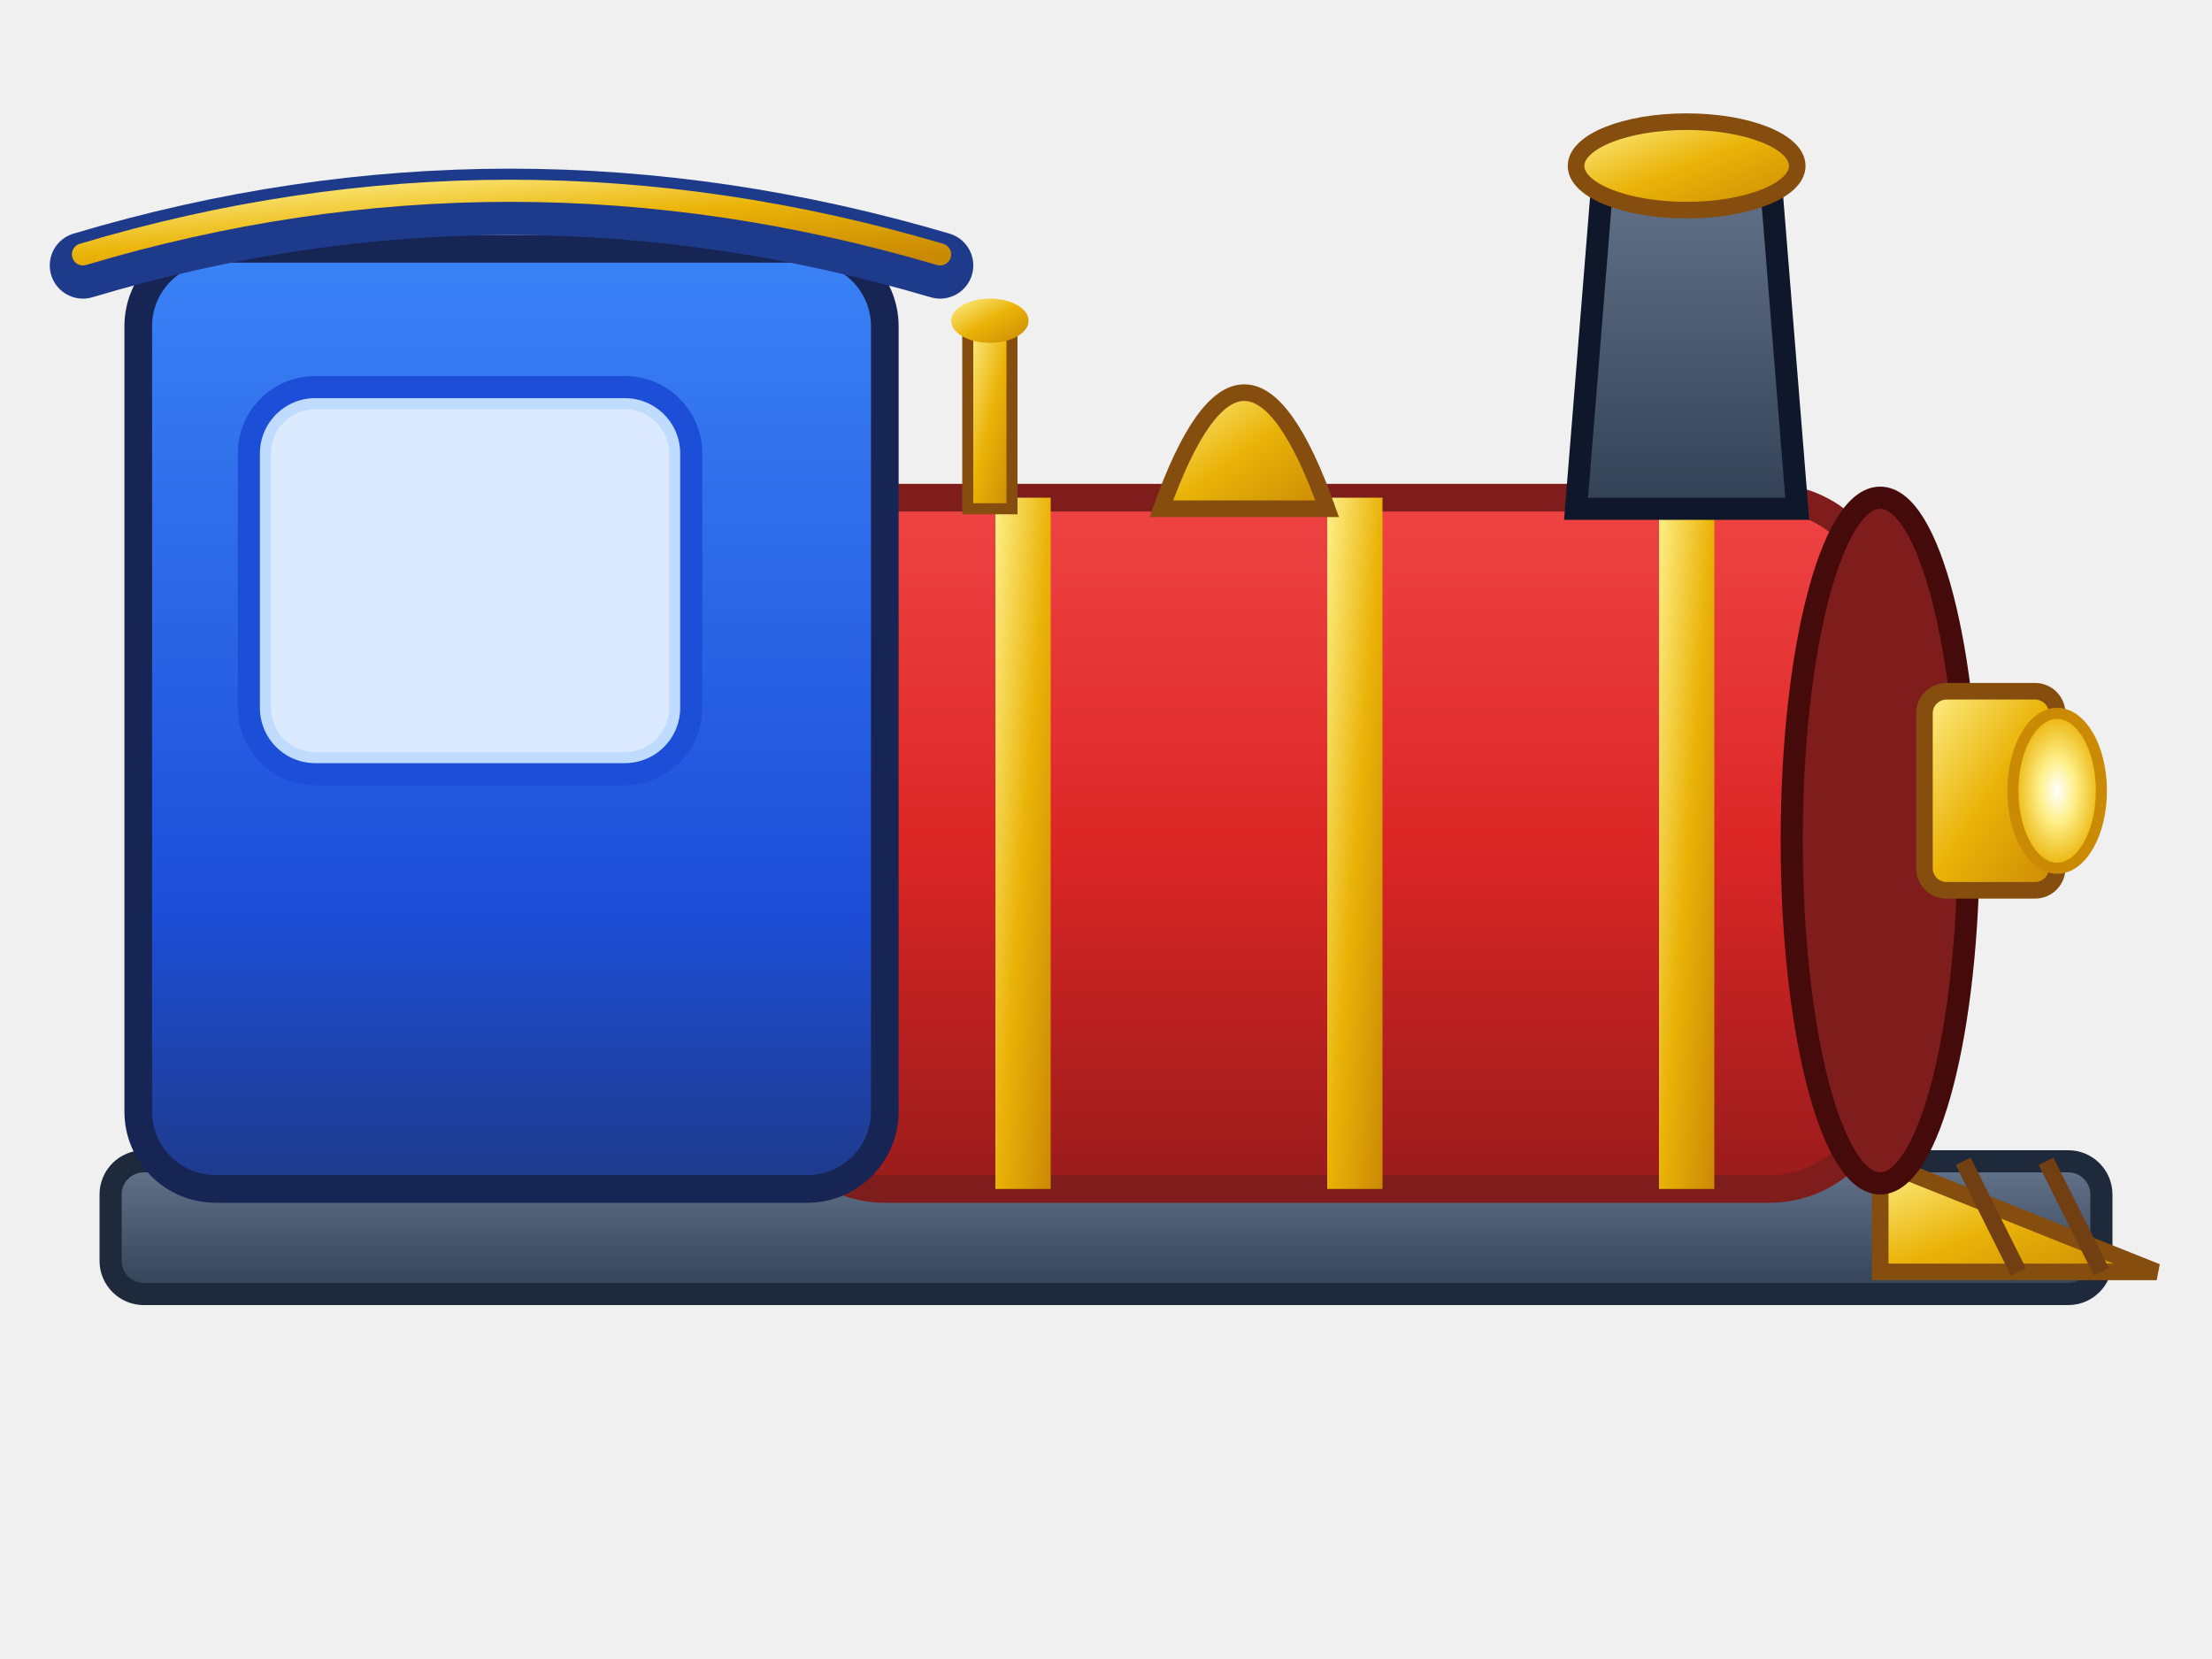
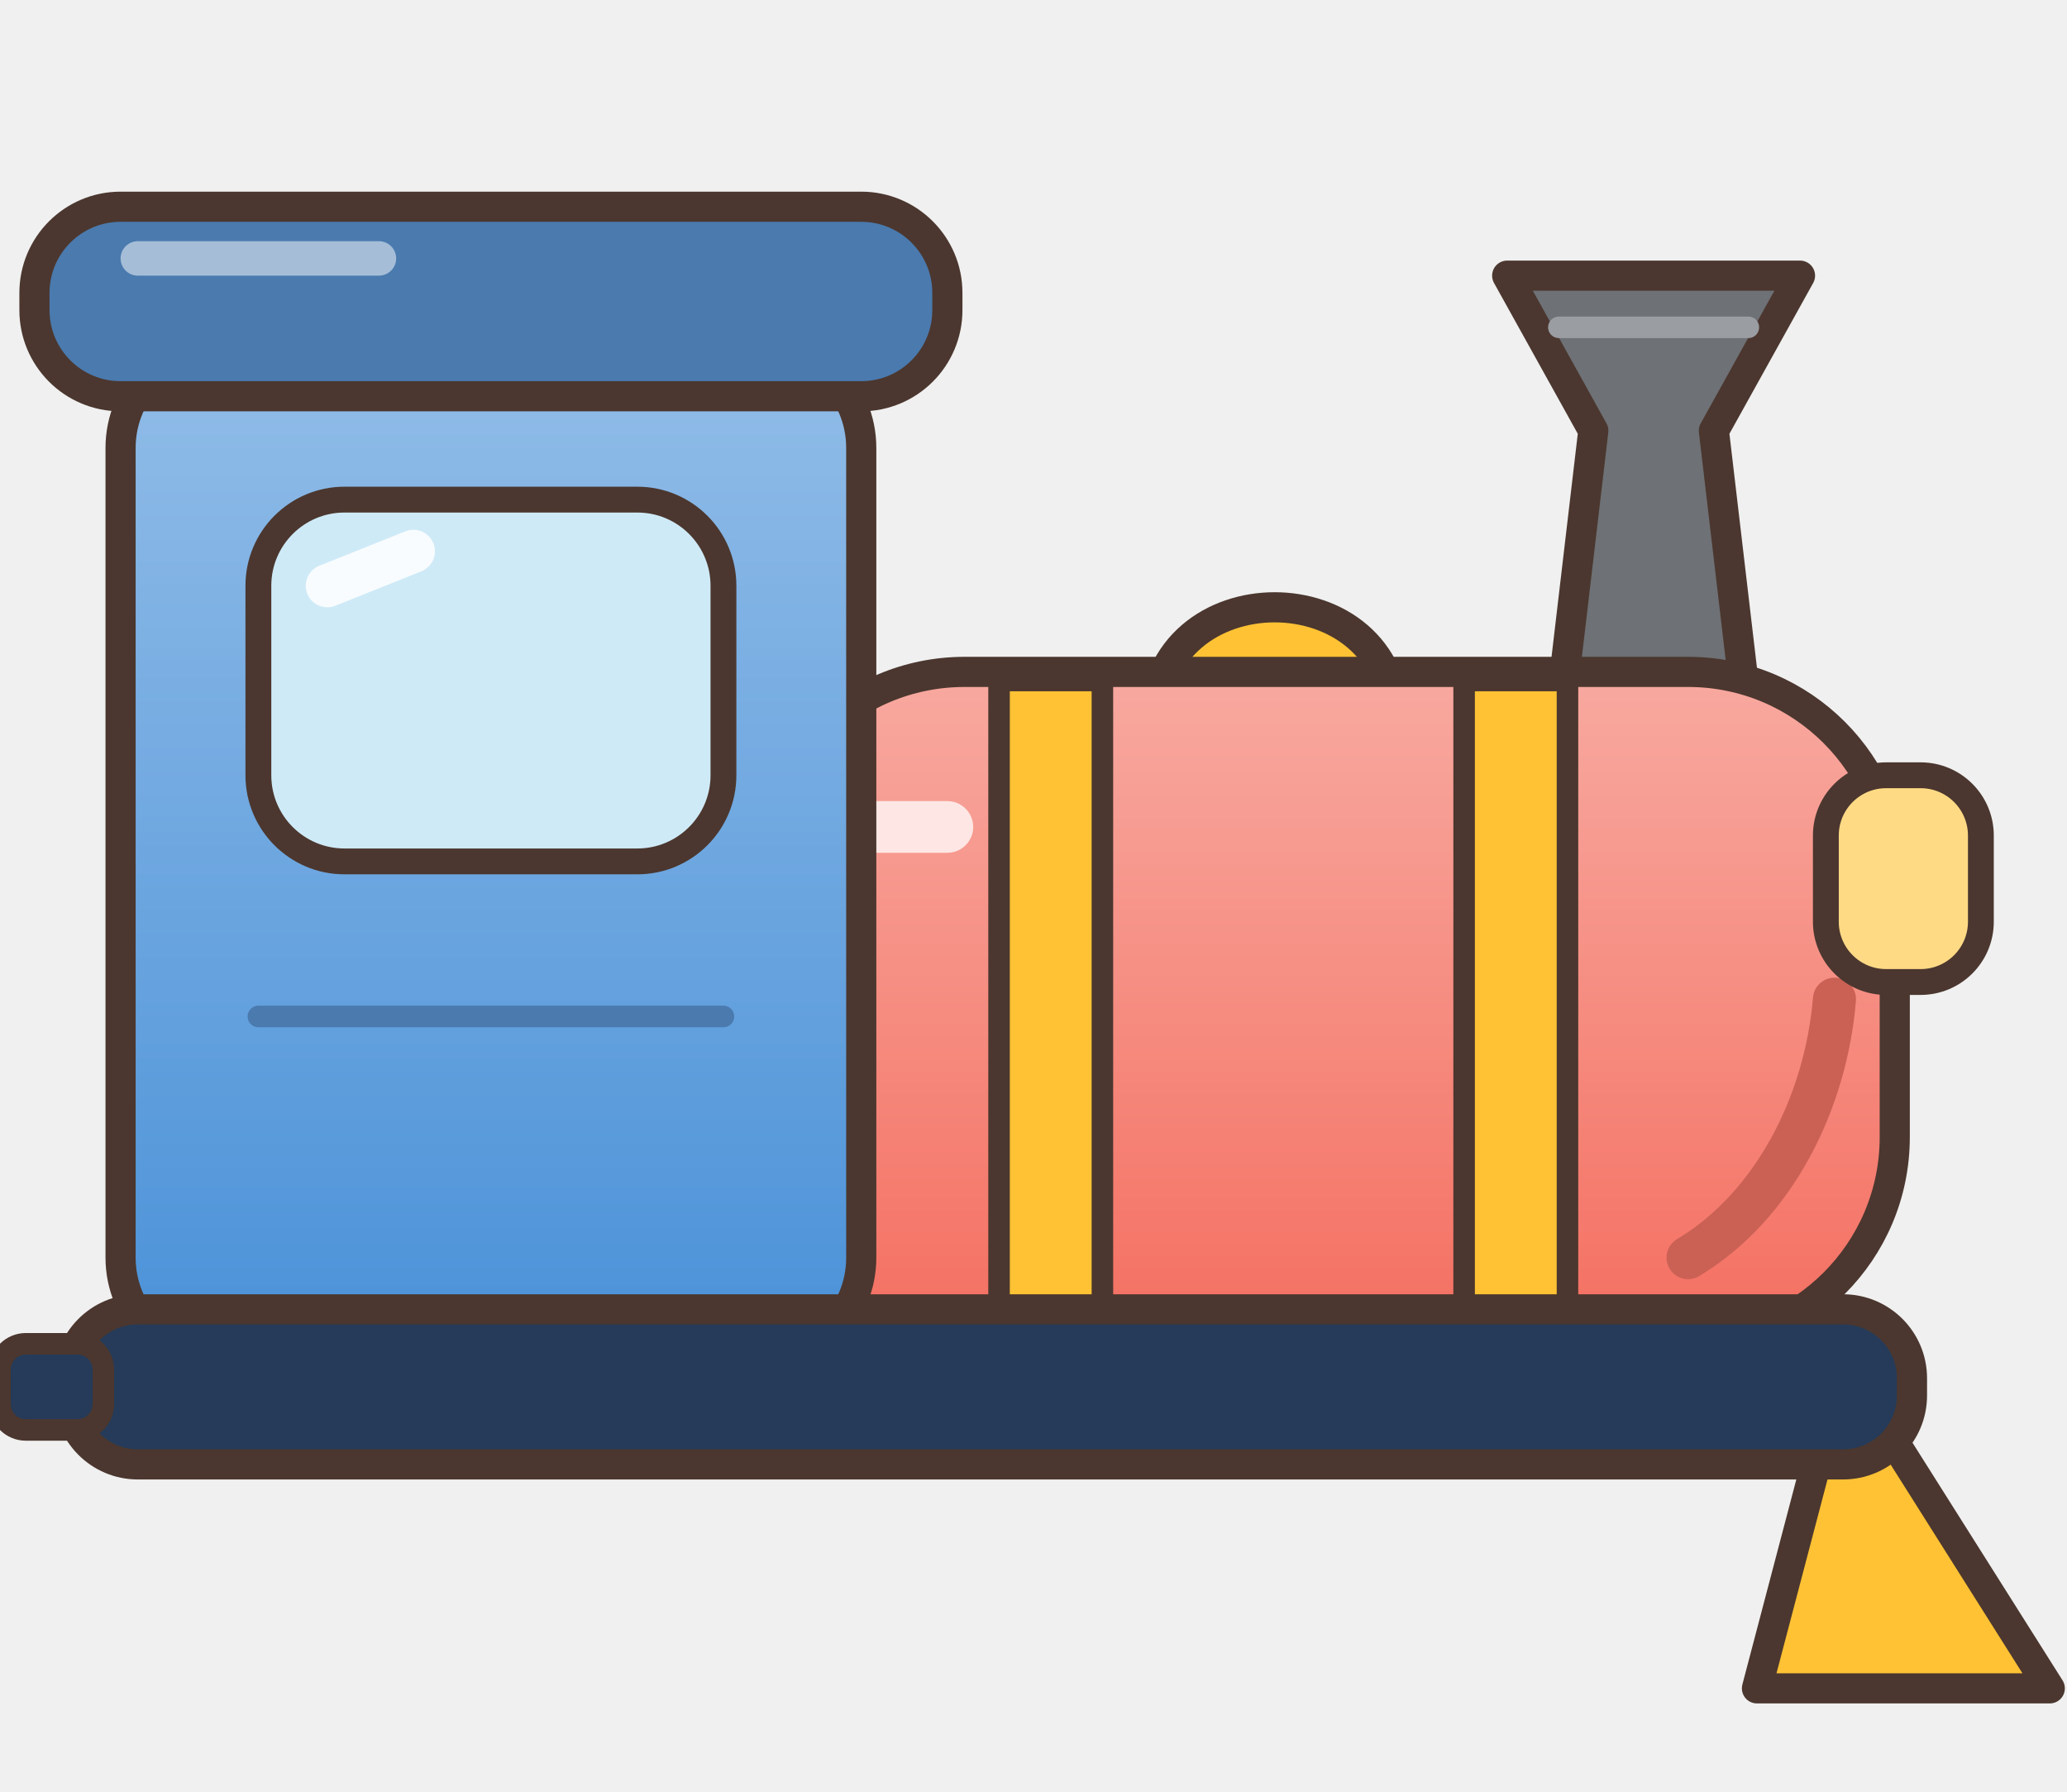
- <svg xmlns="http://www.w3.org/2000/svg" viewBox="0 0 400 300" width="400" height="300">
+ <svg xmlns="http://www.w3.org/2000/svg" viewBox="0 0 240 208" width="240" height="208">
  <defs>
-     <linearGradient id="boilerGrad" x1="0%" y1="0%" x2="0%" y2="100%">
-       <stop offset="0%" stop-color="#ef4444" />
-       <stop offset="50%" stop-color="#dc2626" />
-       <stop offset="100%" stop-color="#991b1b" />
+     <linearGradient id="loco_boiler" x1="0" y1="0" x2="0" y2="1">
+       <stop offset="0" stop-color="#F8A9A0" />
+       <stop offset="1" stop-color="#F46F61" />
    </linearGradient>
-     <linearGradient id="cabGrad" x1="0%" y1="0%" x2="0%" y2="100%">
-       <stop offset="0%" stop-color="#3b82f6" />
-       <stop offset="70%" stop-color="#1d4ed8" />
-       <stop offset="100%" stop-color="#1e3a8a" />
+     <linearGradient id="loco_cab" x1="0" y1="0" x2="0" y2="1">
+       <stop offset="0" stop-color="#92BDE8" />
+       <stop offset="1" stop-color="#4A91D8" />
    </linearGradient>
-     <linearGradient id="goldGrad" x1="0%" y1="0%" x2="100%" y2="100%">
-       <stop offset="0%" stop-color="#fef08a" />
-       <stop offset="50%" stop-color="#eab308" />
-       <stop offset="100%" stop-color="#ca8a04" />
-     </linearGradient>
-     <linearGradient id="steelGrad" x1="0%" y1="0%" x2="0%" y2="100%">
-       <stop offset="0%" stop-color="#64748b" />
-       <stop offset="100%" stop-color="#334155" />
-     </linearGradient>
-     <radialGradient id="lampGlow" cx="50%" cy="50%" r="50%">
-       <stop offset="0%" stop-color="#ffffff" />
-       <stop offset="40%" stop-color="#fef08a" />
-       <stop offset="100%" stop-color="#eab308" />
-     </radialGradient>
  </defs>
-   <rect x="20" y="210" width="360" height="24" rx="6" fill="url(#steelGrad)" stroke="#1e293b" stroke-width="4" />
-   <polygon points="340,210 390,230 340,230" fill="url(#goldGrad)" stroke="#854d0e" stroke-width="3" />
-   <line x1="355" y1="210" x2="365" y2="230" stroke="#713f12" stroke-width="3" />
-   <line x1="370" y1="210" x2="380" y2="230" stroke="#713f12" stroke-width="3" />
-   <rect x="140" y="90" width="200" height="125" rx="20" fill="url(#boilerGrad)" stroke="#7f1d1d" stroke-width="5" />
-   <rect x="180" y="90" width="10" height="125" fill="url(#goldGrad)" />
-   <rect x="240" y="90" width="10" height="125" fill="url(#goldGrad)" />
-   <rect x="300" y="90" width="10" height="125" fill="url(#goldGrad)" />
-   <ellipse cx="340" cy="152" rx="16" ry="62" fill="#7f1d1d" stroke="#450a0a" stroke-width="4" />
-   <path d="M 210,92 Q 225,50 240,92 Z" fill="url(#goldGrad)" stroke="#854d0e" stroke-width="3" />
-   <rect x="175" y="60" width="8" height="32" fill="url(#goldGrad)" stroke="#854d0e" stroke-width="2" />
-   <ellipse cx="179" cy="58" rx="7" ry="4" fill="url(#goldGrad)" />
-   <path d="M 285,92 L 290,30 L 320,30 L 325,92 Z" fill="url(#steelGrad)" stroke="#0f172a" stroke-width="4" />
-   <ellipse cx="305" cy="30" rx="20" ry="8" fill="url(#goldGrad)" stroke="#854d0e" stroke-width="3" />
-   <rect x="348" y="125" width="24" height="36" rx="4" fill="url(#goldGrad)" stroke="#854d0e" stroke-width="3" />
-   <ellipse cx="372" cy="143" rx="8" ry="14" fill="url(#lampGlow)" stroke="#ca8a04" stroke-width="2" />
-   <rect x="25" y="45" width="135" height="170" rx="14" fill="url(#cabGrad)" stroke="#172554" stroke-width="5" />
-   <path d="M 15,48 Q 92,25 170,48" fill="none" stroke="#1e3a8a" stroke-width="12" stroke-linecap="round" />
-   <path d="M 15,46 Q 92,23 170,46" fill="none" stroke="url(#goldGrad)" stroke-width="4" stroke-linecap="round" />
-   <rect x="45" y="70" width="80" height="70" rx="12" fill="#bfdbfe" stroke="#1d4ed8" stroke-width="4" />
-   <rect x="49" y="74" width="72" height="62" rx="8" fill="#dbeafe" />
+   <g id="chimney">
+     <path d="M181 84 L185 50 L175 32 H209 L199 50 L203 84 Z" fill="#6E7175" stroke="#4B372F" stroke-width="3.5" stroke-linejoin="round" />
+     <path d="M181 38 H203" stroke="#9A9DA1" stroke-width="2.5" stroke-linecap="round" />
+   </g>
+   <g id="dome">
+     <path d="M134 84 C134 66 162 66 162 84 Z" fill="#FFC234" stroke="#4B372F" stroke-width="3.5" stroke-linejoin="round" />
+   </g>
+   <g id="boiler">
+     <rect x="88" y="78" width="132" height="78" rx="24" fill="url(#loco_boiler)" stroke="#4B372F" stroke-width="3.5" stroke-linejoin="round" />
+     <rect x="116" y="79" width="12" height="76" fill="#FFC234" stroke="#4B372F" stroke-width="2.5" stroke-linejoin="round" />
+     <rect x="170" y="79" width="12" height="76" fill="#FFC234" stroke="#4B372F" stroke-width="2.5" stroke-linejoin="round" />
+     <path d="M100 96 L110 96" stroke="#FFFFFF" stroke-width="6" stroke-linecap="round" opacity="0.75" />
+     <path d="M196 146 C206 140 212 128 213 116" fill="none" stroke="#CA6154" stroke-width="5" stroke-linecap="round" />
+   </g>
+   <g id="lamp">
+     <rect x="212" y="90" width="18" height="24" rx="7" fill="#FFDA85" stroke="#4B372F" stroke-width="3" stroke-linejoin="round" />
+   </g>
+   <g id="cab">
+     <rect x="14" y="40" width="86" height="118" rx="12" fill="url(#loco_cab)" stroke="#4B372F" stroke-width="3.5" stroke-linejoin="round" />
+     <rect x="30" y="58" width="54" height="42" rx="10" fill="#CFEAF7" stroke="#4B372F" stroke-width="3" stroke-linejoin="round" />
+     <path d="M38 68 L48 64" stroke="#FFFFFF" stroke-width="5" stroke-linecap="round" opacity="0.85" />
+     <path d="M30 118 H84" stroke="#4A7AAE" stroke-width="2.5" stroke-linecap="round" />
+     <rect x="4" y="24" width="106" height="22" rx="10" fill="#4A7AAE" stroke="#4B372F" stroke-width="3.5" stroke-linejoin="round" />
+     <path d="M16 30 H44" stroke="#FFFFFF" stroke-width="4" stroke-linecap="round" opacity="0.5" />
+   </g>
+   <g id="chassis">
+     <path d="M214 158 L238 196 H204 Z" fill="#FFC234" stroke="#4B372F" stroke-width="3.5" stroke-linejoin="round" />
+     <rect x="8" y="152" width="214" height="18" rx="8" fill="#253B59" stroke="#4B372F" stroke-width="3.5" stroke-linejoin="round" />
+     <rect x="0" y="156" width="12" height="10" rx="3" fill="#253B59" stroke="#4B372F" stroke-width="2.5" stroke-linejoin="round" />
+   </g>
</svg>
